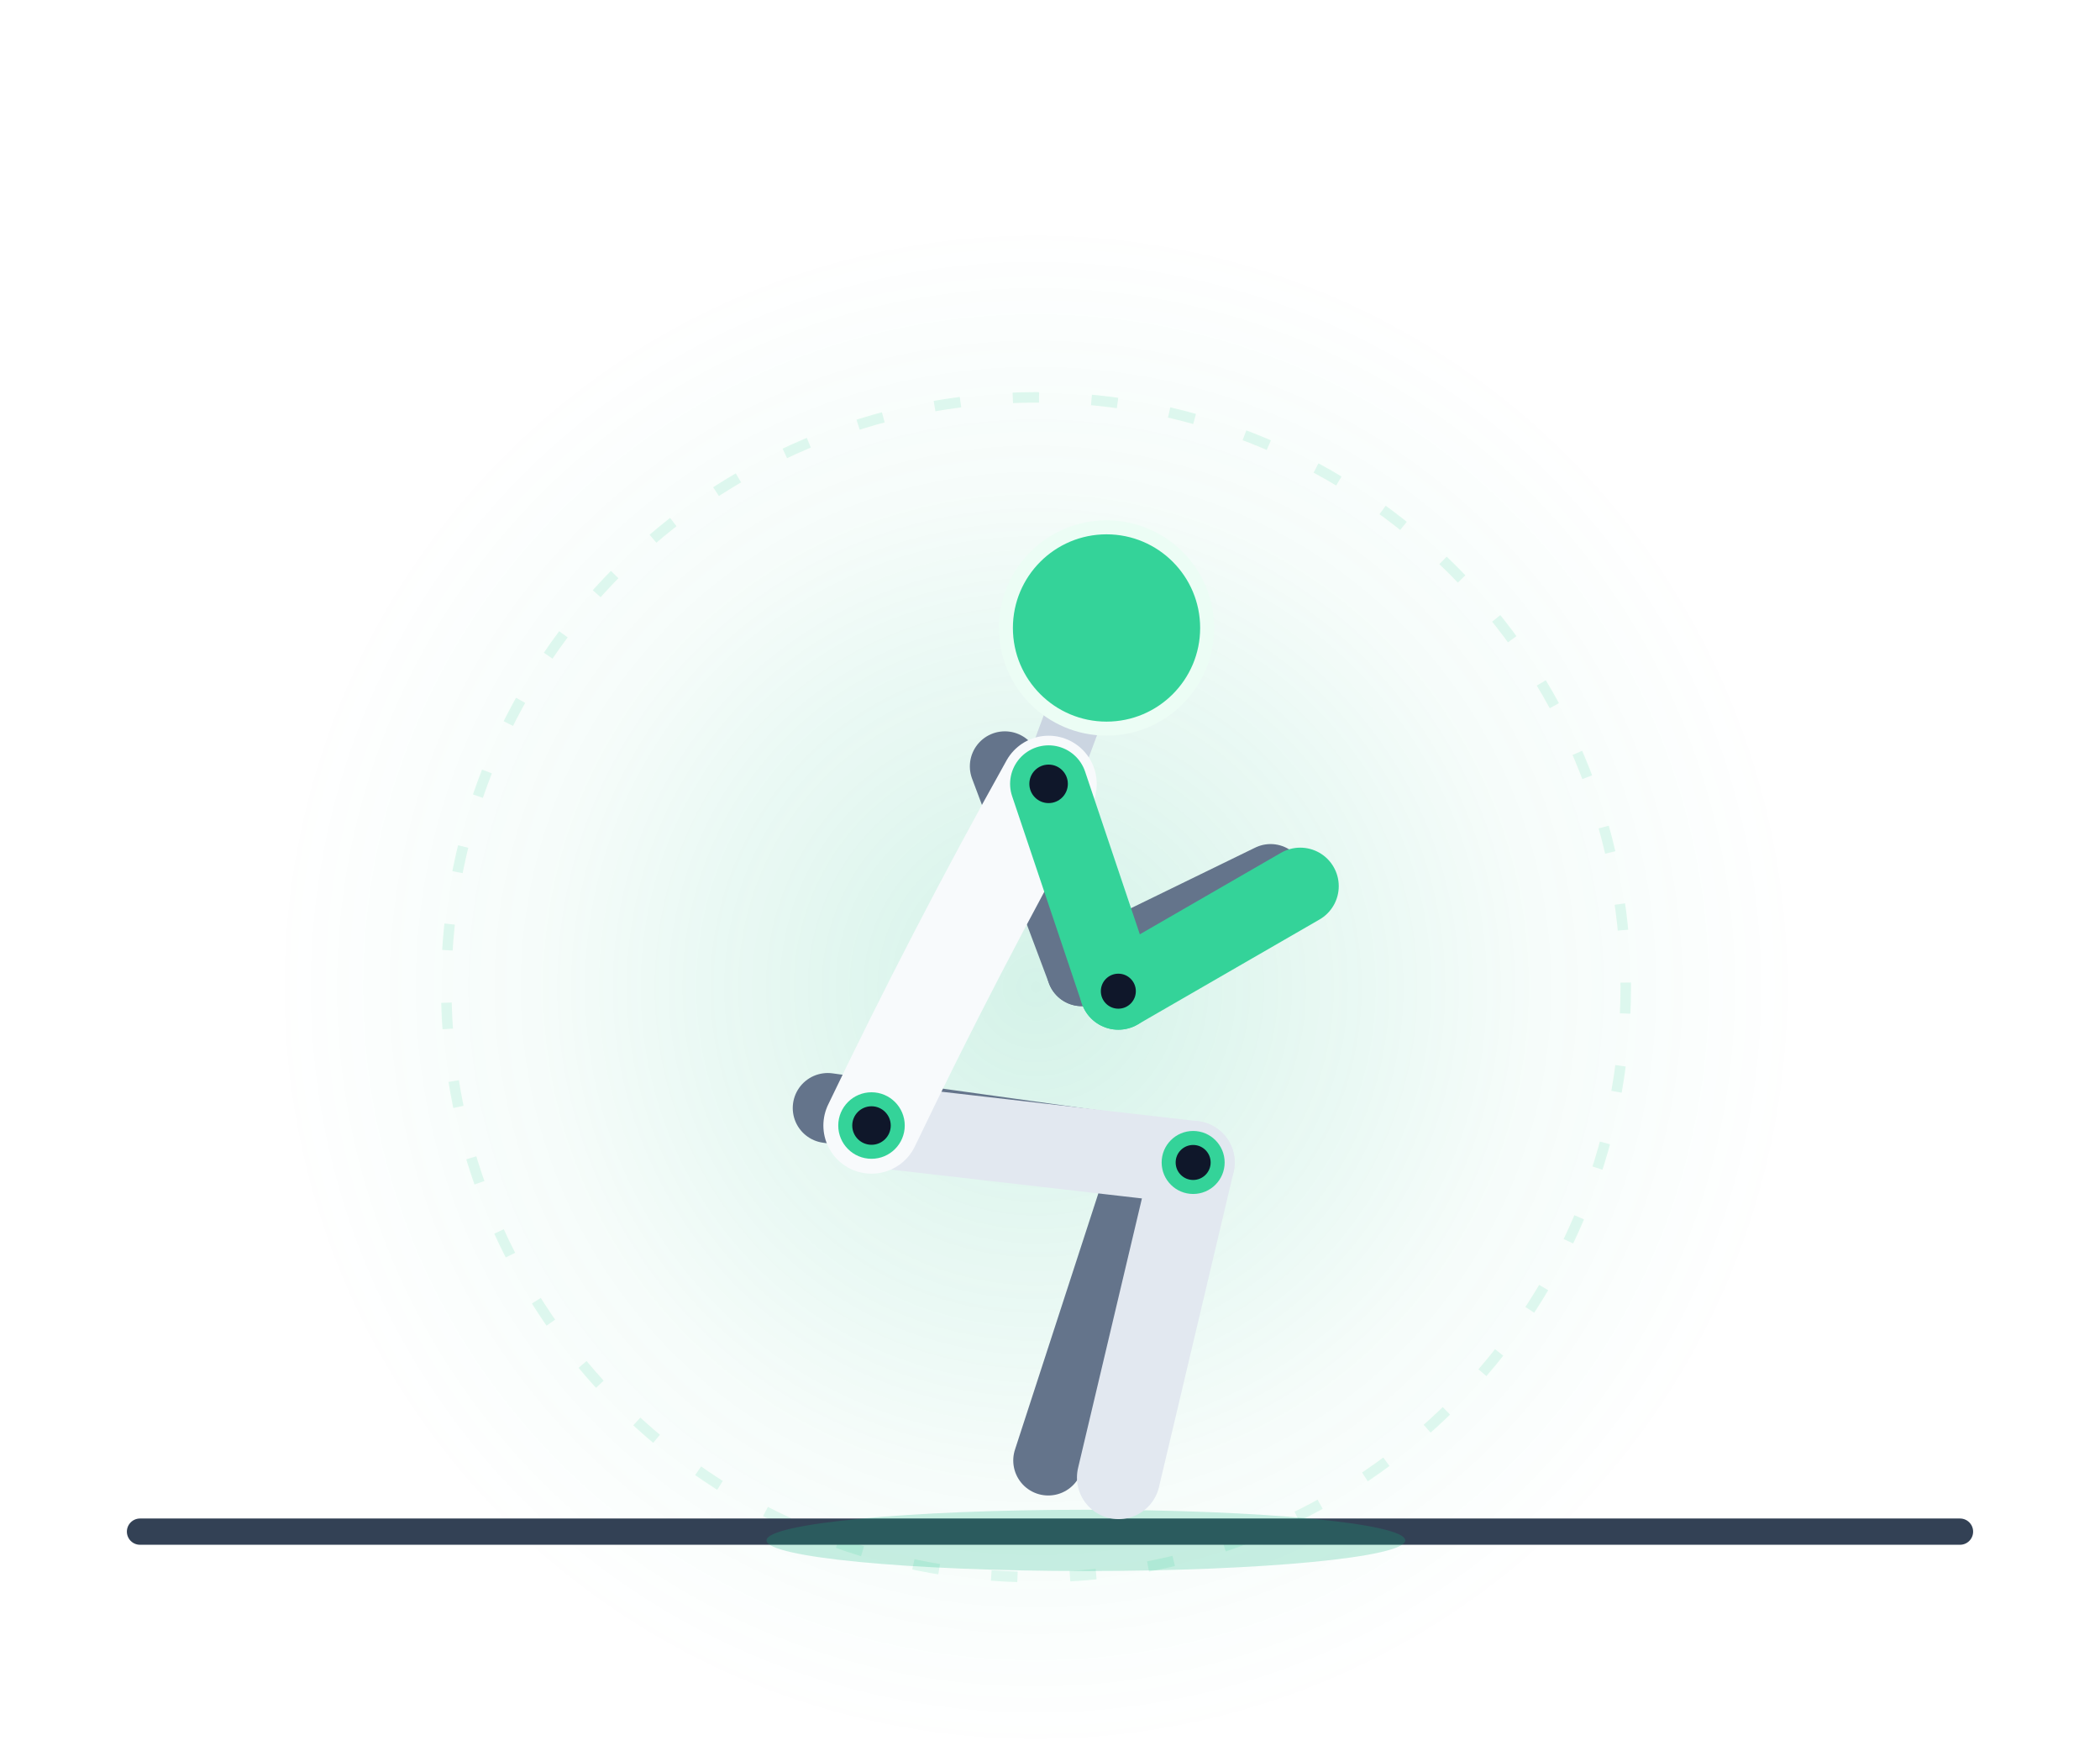
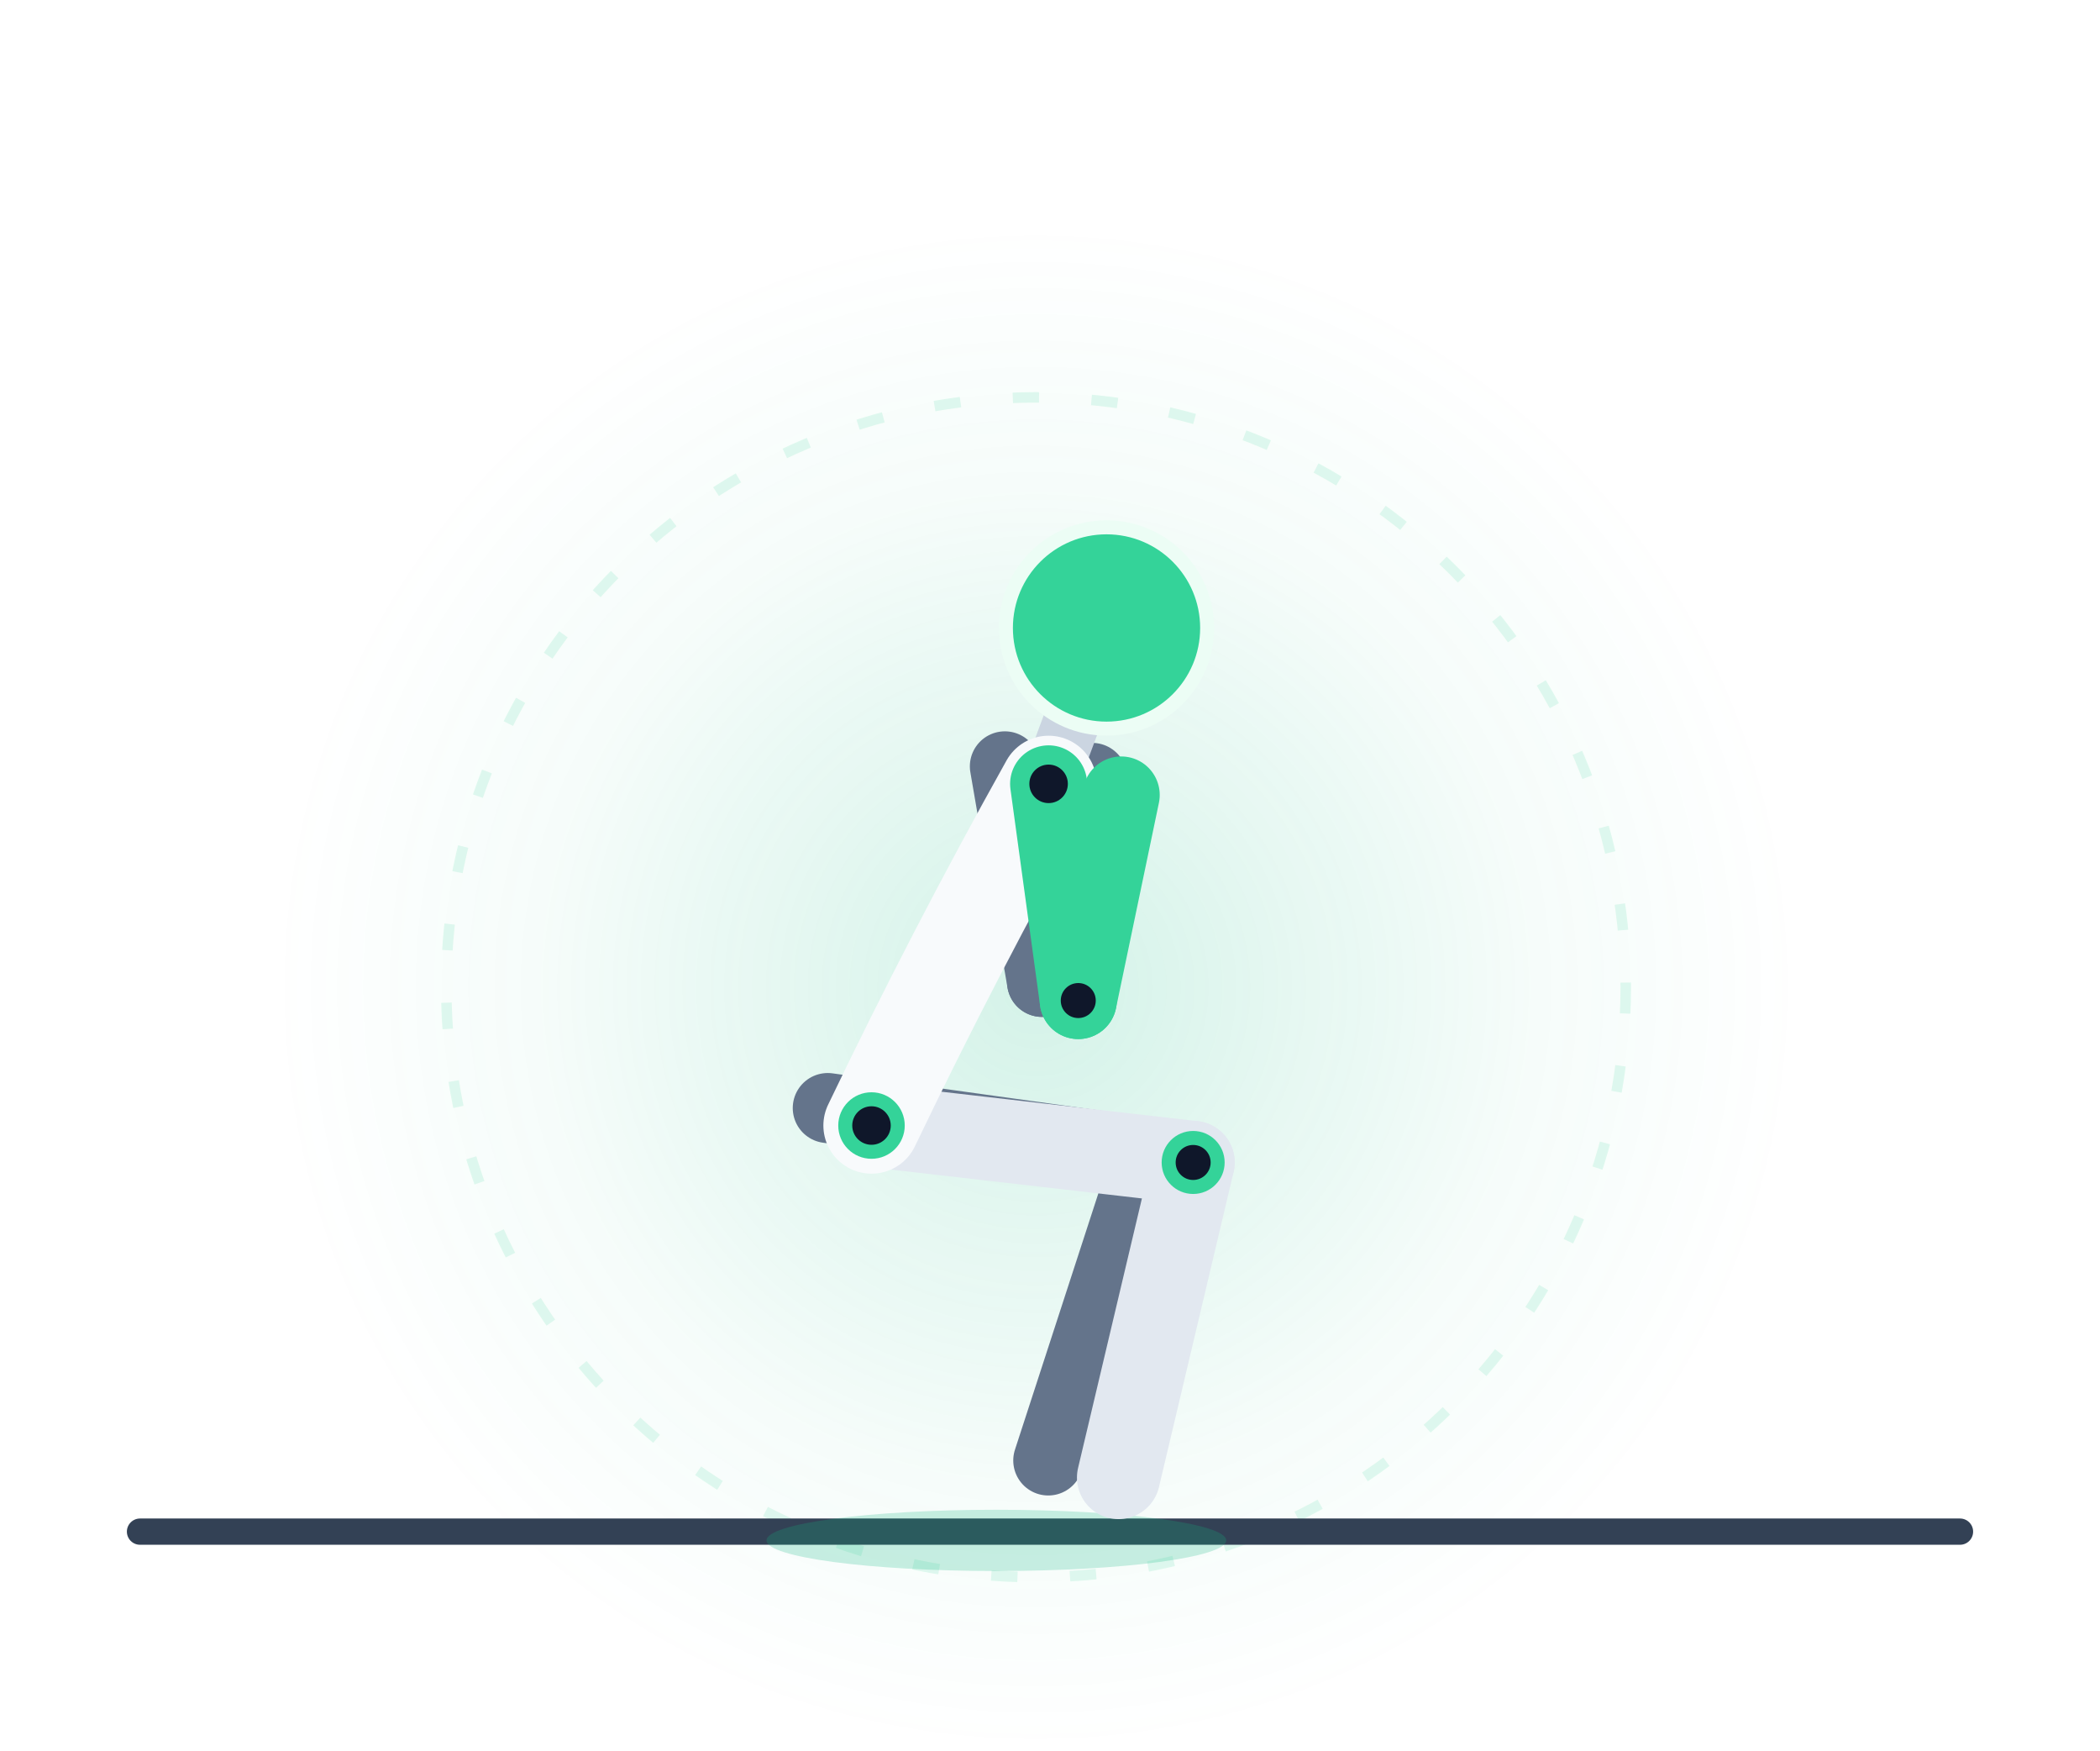
- <svg xmlns="http://www.w3.org/2000/svg" viewBox="0 0 240 200" preserveAspectRatio="xMidYMid meet" class="exercise-svg" role="img" aria-label="Squat" data-archetype="squat" data-tempo-mode="standard" data-hold-style="settle" data-bones="{&quot;lumbar&quot;:22.0,&quot;thoracic&quot;:22.0,&quot;neck&quot;:19.0,&quot;uarm&quot;:25.0,&quot;farm&quot;:24.0,&quot;thigh&quot;:37.0,&quot;shin&quot;:37.0,&quot;back_dx&quot;:-5.0,&quot;back_dy&quot;:-2.0}" data-pose-a="{&quot;hip_x&quot;:114.0,&quot;hip_y&quot;:98.0,&quot;lumbar&quot;:-86.0,&quot;thoracic&quot;:-86.0,&quot;neck&quot;:-84.0,&quot;uarm_f&quot;:102.0,&quot;farm_f&quot;:-48.0,&quot;uarm_b&quot;:100.0,&quot;farm_b&quot;:-44.0,&quot;thigh_f&quot;:63.96,&quot;shin_f&quot;:96.58,&quot;thigh_b&quot;:65.18,&quot;shin_b&quot;:100.17}" data-pose-b="{&quot;hip_x&quot;:98.0,&quot;hip_y&quot;:132.0,&quot;lumbar&quot;:-62.0,&quot;thoracic&quot;:-58.0,&quot;neck&quot;:-68.0,&quot;uarm_f&quot;:68.0,&quot;farm_f&quot;:-28.0,&quot;uarm_b&quot;:66.0,&quot;farm_b&quot;:-24.0,&quot;thigh_f&quot;:0.17,&quot;shin_f&quot;:104.08,&quot;thigh_b&quot;:1.54,&quot;shin_b&quot;:108.9}" data-equipment="body_only">
+ <svg xmlns="http://www.w3.org/2000/svg" viewBox="0 0 240 200" preserveAspectRatio="xMidYMid meet" class="exercise-svg" role="img" aria-label="Squat" data-archetype="squat" data-tempo-mode="standard" data-hold-style="settle" data-bones="{&quot;lumbar&quot;:22.0,&quot;thoracic&quot;:22.0,&quot;neck&quot;:19.0,&quot;uarm&quot;:25.0,&quot;farm&quot;:24.0,&quot;thigh&quot;:37.0,&quot;shin&quot;:37.0,&quot;back_dx&quot;:-5.0,&quot;back_dy&quot;:-2.0}" data-pose-a="{&quot;hip_x&quot;:114.0,&quot;hip_y&quot;:98.0,&quot;lumbar&quot;:-86.0,&quot;thoracic&quot;:-86.0,&quot;neck&quot;:-84.0,&quot;uarm_f&quot;:84.0,&quot;farm_f&quot;:-80.0,&quot;uarm_b&quot;:82.0,&quot;farm_b&quot;:-78.0,&quot;thigh_f&quot;:63.96,&quot;shin_f&quot;:96.58,&quot;thigh_b&quot;:65.18,&quot;shin_b&quot;:100.17}" data-pose-b="{&quot;hip_x&quot;:98.0,&quot;hip_y&quot;:132.0,&quot;lumbar&quot;:-62.0,&quot;thoracic&quot;:-58.0,&quot;neck&quot;:-68.0,&quot;uarm_f&quot;:82.0,&quot;farm_f&quot;:-78.0,&quot;uarm_b&quot;:80.0,&quot;farm_b&quot;:-76.0,&quot;thigh_f&quot;:0.17,&quot;shin_f&quot;:104.08,&quot;thigh_b&quot;:1.54,&quot;shin_b&quot;:108.9}" data-equipment="body_only">
  <defs>
    <radialGradient id="glow-squat" cx="50%" cy="50%" r="50%">
      <stop offset="0%" stop-color="#10b981" stop-opacity="0.18" />
      <stop offset="65%" stop-color="#10b981" stop-opacity="0.04" />
      <stop offset="100%" stop-color="#10b981" stop-opacity="0" />
    </radialGradient>
  </defs>
  <circle class="js-aura" cx="118.4" cy="112.8" r="87.20" fill="url(#glow-squat)" />
  <circle class="js-ring" cx="118.4" cy="112.8" r="67.40" fill="none" stroke="#34d399" stroke-opacity="0.14" stroke-width="1.2" stroke-dasharray="3 6" />
  <line x1="16" y1="175" x2="224" y2="175" stroke="#334155" stroke-width="3" stroke-linecap="round" />
-   <ellipse class="js-shadow" cx="124.10" cy="176" rx="36.50" ry="3.5" fill="#10b981" fill-opacity="0.22" />
+   <ellipse class="js-shadow" cx="113.87" cy="176" rx="26.27" ry="3.5" fill="#10b981" fill-opacity="0.22" />
  <g stroke="#64748b" stroke-width="8" stroke-linecap="round">
    <line class="js-thigh-b" x1="94.60" y1="126.60" x2="131.25" y2="131.69" />
    <line class="js-shin-b" x1="131.25" y1="131.69" x2="119.80" y2="166.87" />
-     <line class="js-uarm-b" x1="114.84" y1="87.56" x2="123.63" y2="110.96" />
-     <line class="js-farm-b" x1="123.63" y1="110.96" x2="145.21" y2="100.44" />
+     <line class="js-uarm-b" x1="114.84" y1="87.56" x2="119.09" y2="112.19" />
+     <line class="js-farm-b" x1="119.09" y1="112.19" x2="124.82" y2="88.88" />
  </g>
  <g stroke="#e2e8f0" stroke-width="9.5" stroke-linecap="round">
    <line class="js-thigh-f" x1="99.60" y1="128.60" x2="136.36" y2="132.82" />
    <line class="js-shin-f" x1="136.36" y1="132.82" x2="127.83" y2="168.82" />
  </g>
  <line class="js-neck" x1="119.84" y1="89.56" x2="126.46" y2="71.75" stroke="#cbd5e1" stroke-width="6.5" stroke-linecap="round" />
  <path class="js-torso" d="M 99.60 128.60 Q 109.11 108.76 119.84 89.56" fill="none" stroke="#f8fafc" stroke-width="11" stroke-linecap="round" stroke-linejoin="round" />
  <g stroke="#34d399" stroke-width="8.8" stroke-linecap="round">
-     <line class="js-uarm-f" x1="119.84" y1="89.56" x2="127.81" y2="113.25" />
-     <line class="js-farm-f" x1="127.81" y1="113.25" x2="148.60" y2="101.25" />
+     <line class="js-uarm-f" x1="119.84" y1="89.56" x2="123.23" y2="114.32" />
+     <line class="js-farm-f" x1="123.23" y1="114.32" x2="128.14" y2="90.83" />
  </g>
  <g fill="#0f172a" stroke="#34d399" stroke-width="1.6">
    <circle class="js-j-shoulder" cx="119.84" cy="89.56" r="3" />
    <circle class="js-j-hip" cx="99.60" cy="128.60" r="3" />
    <circle class="js-j-knee" cx="136.36" cy="132.82" r="2.8" />
-     <circle class="js-j-elbow" cx="127.81" cy="113.25" r="2.8" />
+     <circle class="js-j-elbow" cx="123.23" cy="114.32" r="2.8" />
  </g>
  <circle class="js-head" cx="126.46" cy="71.75" r="11.5" fill="#34d399" stroke="#ecfdf5" stroke-width="1.6" />
</svg>
